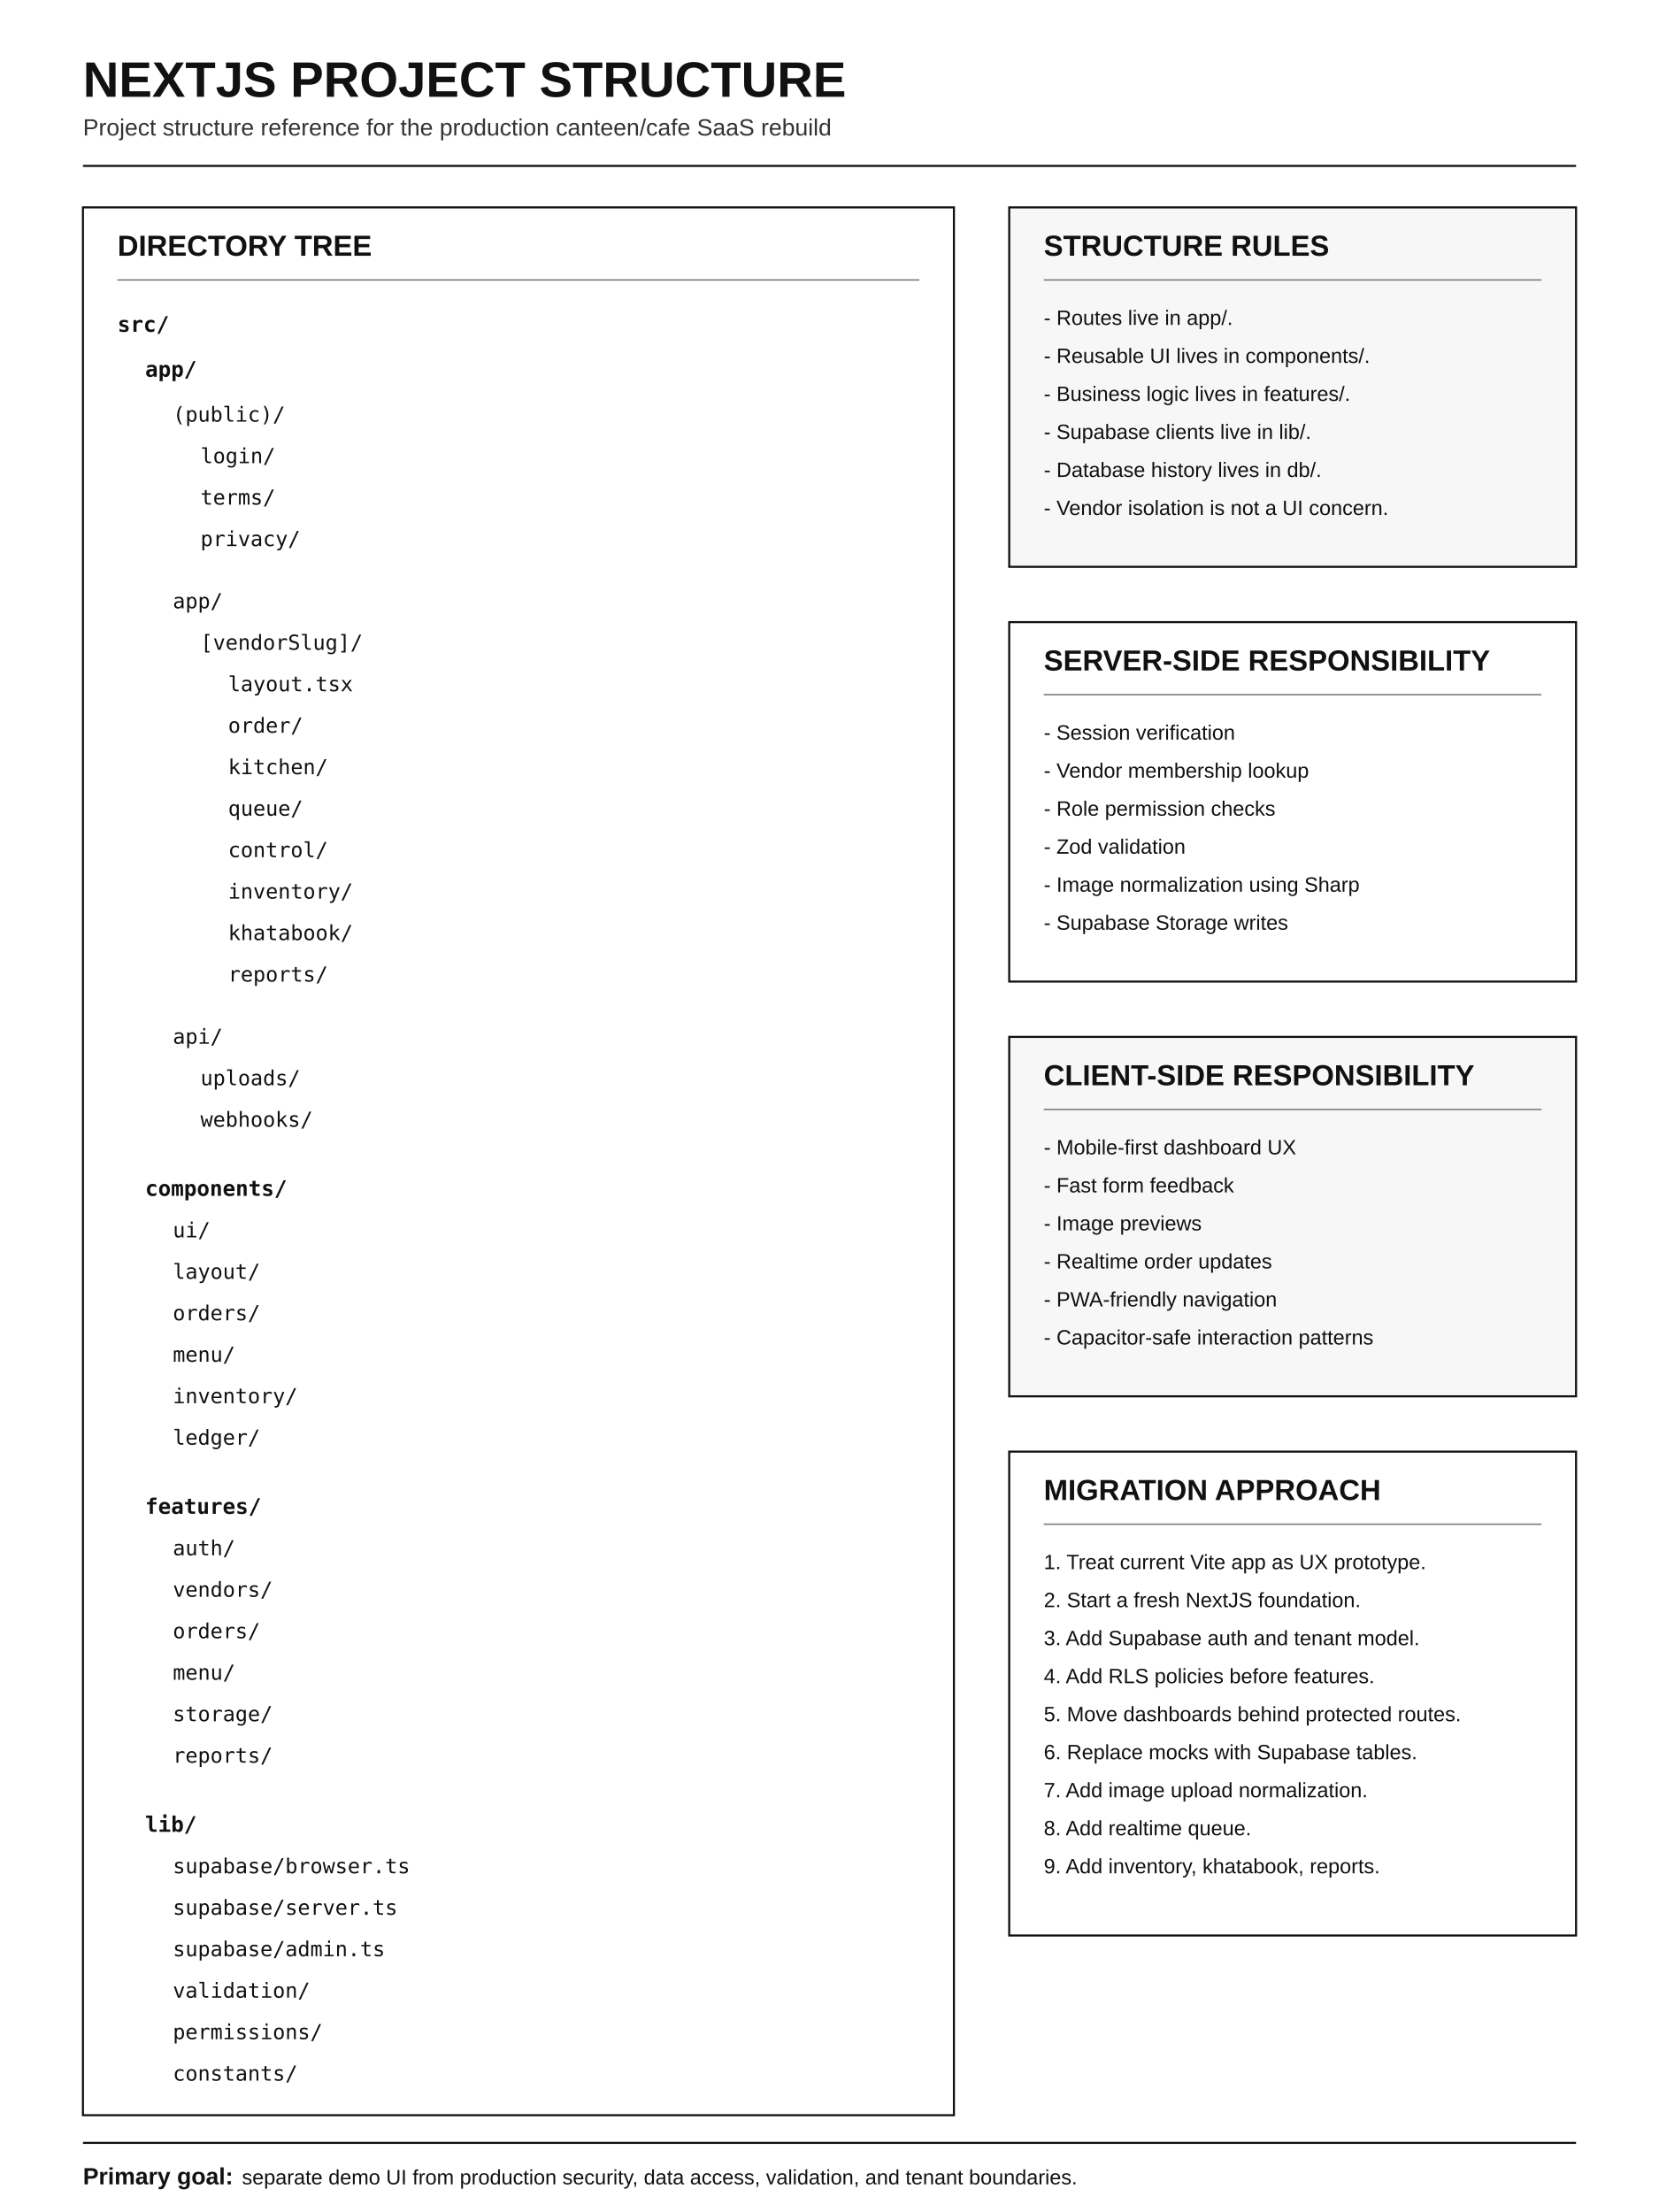
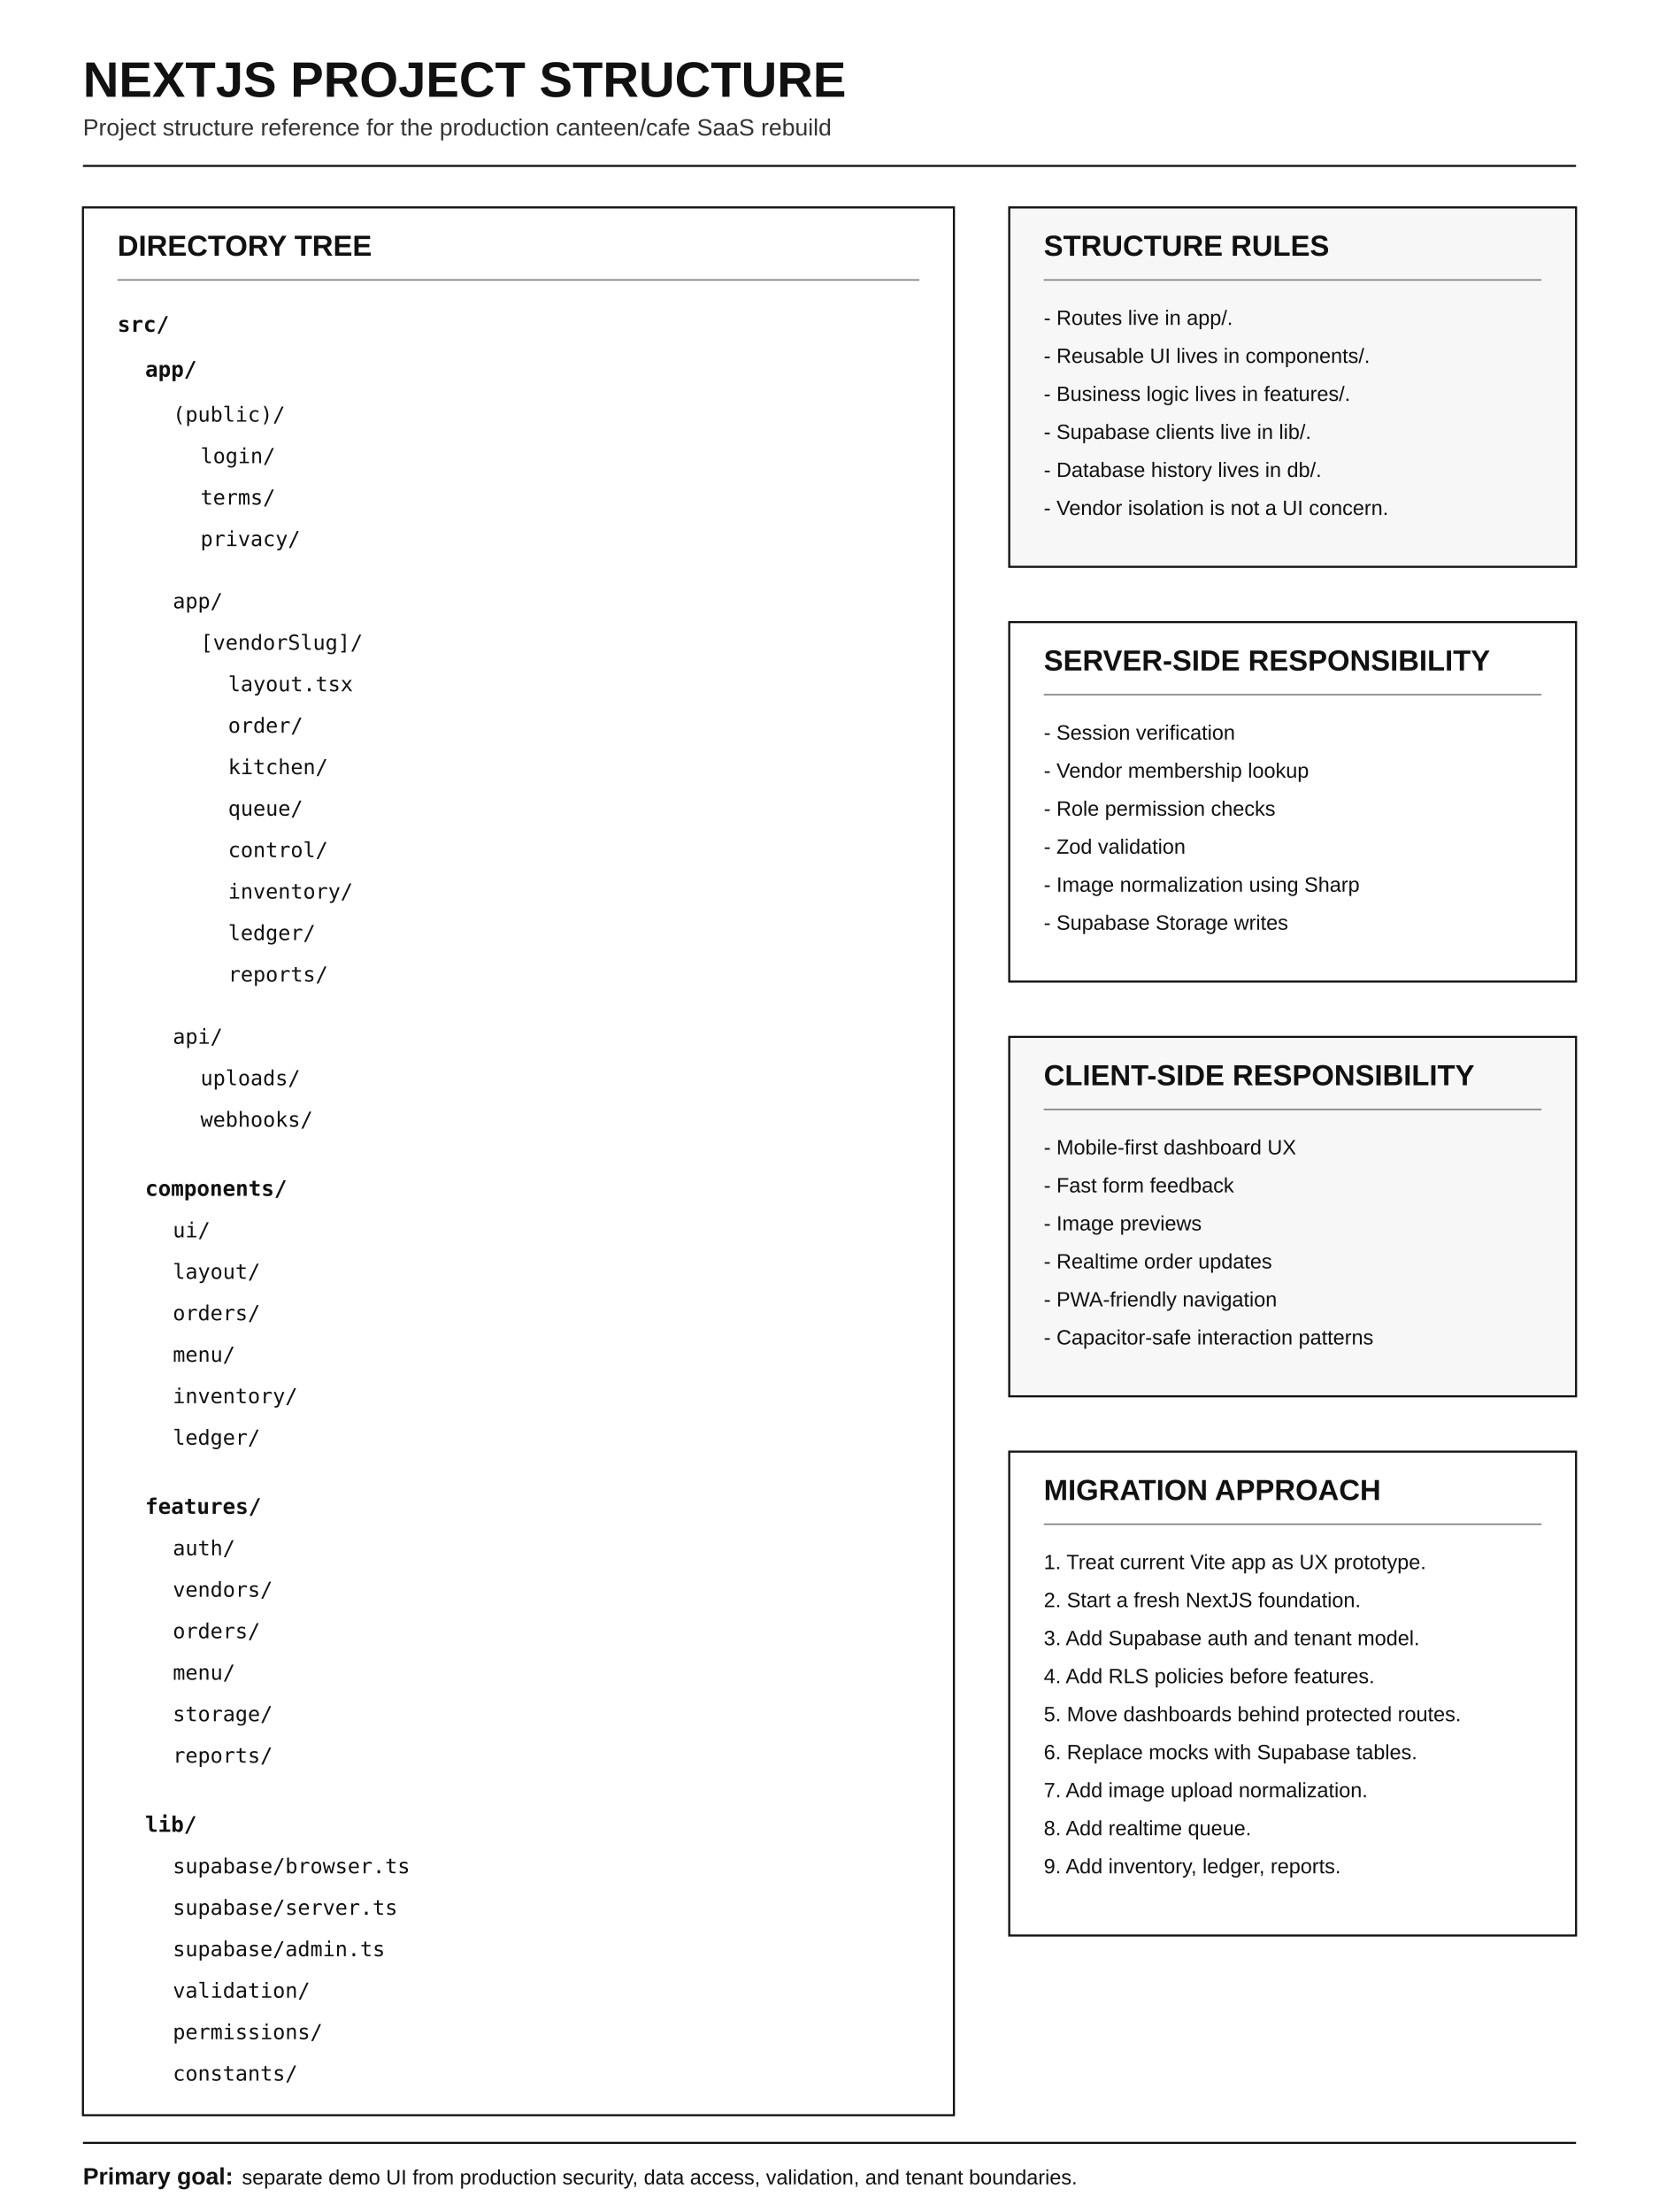
<svg xmlns="http://www.w3.org/2000/svg" width="2400" height="3200" viewBox="0 0 2400 3200" role="img" aria-labelledby="title desc">
  <defs>
    <style>
      .bg { fill: #ffffff; }
      .box { fill: #ffffff; stroke: #111111; stroke-width: 3; }
      .soft { fill: #f7f7f7; stroke: #111111; stroke-width: 3; }
      .line { stroke: #111111; stroke-width: 3; }
      .thin { stroke: #777777; stroke-width: 2; }
      .title { fill: #111111; font-family: Arial, Helvetica, sans-serif; font-size: 72px; font-weight: 800; }
      .subtitle { fill: #333333; font-family: Arial, Helvetica, sans-serif; font-size: 34px; font-weight: 400; }
      .h1 { fill: #111111; font-family: Arial, Helvetica, sans-serif; font-size: 42px; font-weight: 800; }
      .h2 { fill: #111111; font-family: Arial, Helvetica, sans-serif; font-size: 34px; font-weight: 800; }
      .body { fill: #111111; font-family: Arial, Helvetica, sans-serif; font-size: 30px; font-weight: 400; }
      .small { fill: #333333; font-family: Arial, Helvetica, sans-serif; font-size: 25px; font-weight: 400; }
      .mono { fill: #111111; font-family: "DejaVu Sans Mono", Consolas, monospace; font-size: 30px; font-weight: 400; }
      .mono-bold { fill: #111111; font-family: "DejaVu Sans Mono", Consolas, monospace; font-size: 31px; font-weight: 800; }
    </style>
  </defs>
  <rect class="bg" width="2400" height="3200" />
  <text x="120" y="140" class="title">NEXTJS PROJECT STRUCTURE</text>
  <text x="120" y="196" class="subtitle">Project structure reference for the production canteen/cafe SaaS rebuild</text>
  <line x1="120" y1="240" x2="2280" y2="240" class="line" />
  <rect x="120" y="300" width="1260" height="2760" class="box" />
  <text x="170" y="370" class="h1">DIRECTORY TREE</text>
  <line x1="170" y1="405" x2="1330" y2="405" class="thin" />
  <text x="170" y="480" class="mono-bold">src/</text>
  <text x="210" y="545" class="mono-bold">app/</text>
  <text x="250" y="610" class="mono">(public)/</text>
  <text x="290" y="670" class="mono">login/</text>
  <text x="290" y="730" class="mono">terms/</text>
  <text x="290" y="790" class="mono">privacy/</text>
  <text x="250" y="880" class="mono">app/</text>
  <text x="290" y="940" class="mono">[vendorSlug]/</text>
  <text x="330" y="1000" class="mono">layout.tsx</text>
  <text x="330" y="1060" class="mono">order/</text>
  <text x="330" y="1120" class="mono">kitchen/</text>
  <text x="330" y="1180" class="mono">queue/</text>
  <text x="330" y="1240" class="mono">control/</text>
  <text x="330" y="1300" class="mono">inventory/</text>
-   <text x="330" y="1360" class="mono">khatabook/</text>
+   <text x="330" y="1360" class="mono">ledger/</text>
  <text x="330" y="1420" class="mono">reports/</text>
  <text x="250" y="1510" class="mono">api/</text>
  <text x="290" y="1570" class="mono">uploads/</text>
  <text x="290" y="1630" class="mono">webhooks/</text>
  <text x="210" y="1730" class="mono-bold">components/</text>
  <text x="250" y="1790" class="mono">ui/</text>
  <text x="250" y="1850" class="mono">layout/</text>
  <text x="250" y="1910" class="mono">orders/</text>
  <text x="250" y="1970" class="mono">menu/</text>
  <text x="250" y="2030" class="mono">inventory/</text>
  <text x="250" y="2090" class="mono">ledger/</text>
  <text x="210" y="2190" class="mono-bold">features/</text>
  <text x="250" y="2250" class="mono">auth/</text>
  <text x="250" y="2310" class="mono">vendors/</text>
  <text x="250" y="2370" class="mono">orders/</text>
  <text x="250" y="2430" class="mono">menu/</text>
  <text x="250" y="2490" class="mono">storage/</text>
  <text x="250" y="2550" class="mono">reports/</text>
  <text x="210" y="2650" class="mono-bold">lib/</text>
  <text x="250" y="2710" class="mono">supabase/browser.ts</text>
  <text x="250" y="2770" class="mono">supabase/server.ts</text>
  <text x="250" y="2830" class="mono">supabase/admin.ts</text>
  <text x="250" y="2890" class="mono">validation/</text>
  <text x="250" y="2950" class="mono">permissions/</text>
  <text x="250" y="3010" class="mono">constants/</text>
  <rect x="1460" y="300" width="820" height="520" class="soft" />
  <text x="1510" y="370" class="h1">STRUCTURE RULES</text>
  <line x1="1510" y1="405" x2="2230" y2="405" class="thin" />
  <text x="1510" y="470" class="body">- Routes live in app/.</text>
  <text x="1510" y="525" class="body">- Reusable UI lives in components/.</text>
  <text x="1510" y="580" class="body">- Business logic lives in features/.</text>
  <text x="1510" y="635" class="body">- Supabase clients live in lib/.</text>
  <text x="1510" y="690" class="body">- Database history lives in db/.</text>
  <text x="1510" y="745" class="body">- Vendor isolation is not a UI concern.</text>
  <rect x="1460" y="900" width="820" height="520" class="box" />
  <text x="1510" y="970" class="h1">SERVER-SIDE RESPONSIBILITY</text>
  <line x1="1510" y1="1005" x2="2230" y2="1005" class="thin" />
  <text x="1510" y="1070" class="body">- Session verification</text>
  <text x="1510" y="1125" class="body">- Vendor membership lookup</text>
  <text x="1510" y="1180" class="body">- Role permission checks</text>
  <text x="1510" y="1235" class="body">- Zod validation</text>
  <text x="1510" y="1290" class="body">- Image normalization using Sharp</text>
  <text x="1510" y="1345" class="body">- Supabase Storage writes</text>
  <rect x="1460" y="1500" width="820" height="520" class="soft" />
  <text x="1510" y="1570" class="h1">CLIENT-SIDE RESPONSIBILITY</text>
  <line x1="1510" y1="1605" x2="2230" y2="1605" class="thin" />
  <text x="1510" y="1670" class="body">- Mobile-first dashboard UX</text>
  <text x="1510" y="1725" class="body">- Fast form feedback</text>
  <text x="1510" y="1780" class="body">- Image previews</text>
  <text x="1510" y="1835" class="body">- Realtime order updates</text>
  <text x="1510" y="1890" class="body">- PWA-friendly navigation</text>
  <text x="1510" y="1945" class="body">- Capacitor-safe interaction patterns</text>
  <rect x="1460" y="2100" width="820" height="700" class="box" />
  <text x="1510" y="2170" class="h1">MIGRATION APPROACH</text>
  <line x1="1510" y1="2205" x2="2230" y2="2205" class="thin" />
  <text x="1510" y="2270" class="body">1. Treat current Vite app as UX prototype.</text>
  <text x="1510" y="2325" class="body">2. Start a fresh NextJS foundation.</text>
  <text x="1510" y="2380" class="body">3. Add Supabase auth and tenant model.</text>
  <text x="1510" y="2435" class="body">4. Add RLS policies before features.</text>
  <text x="1510" y="2490" class="body">5. Move dashboards behind protected routes.</text>
  <text x="1510" y="2545" class="body">6. Replace mocks with Supabase tables.</text>
  <text x="1510" y="2600" class="body">7. Add image upload normalization.</text>
  <text x="1510" y="2655" class="body">8. Add realtime queue.</text>
-   <text x="1510" y="2710" class="body">9. Add inventory, khatabook, reports.</text>
+   <text x="1510" y="2710" class="body">9. Add inventory, ledger, reports.</text>
  <line x1="120" y1="3100" x2="2280" y2="3100" class="line" />
  <text x="120" y="3160" class="h2">Primary goal:</text>
  <text x="350" y="3160" class="body">separate demo UI from production security, data access, validation, and tenant boundaries.</text>
</svg>
